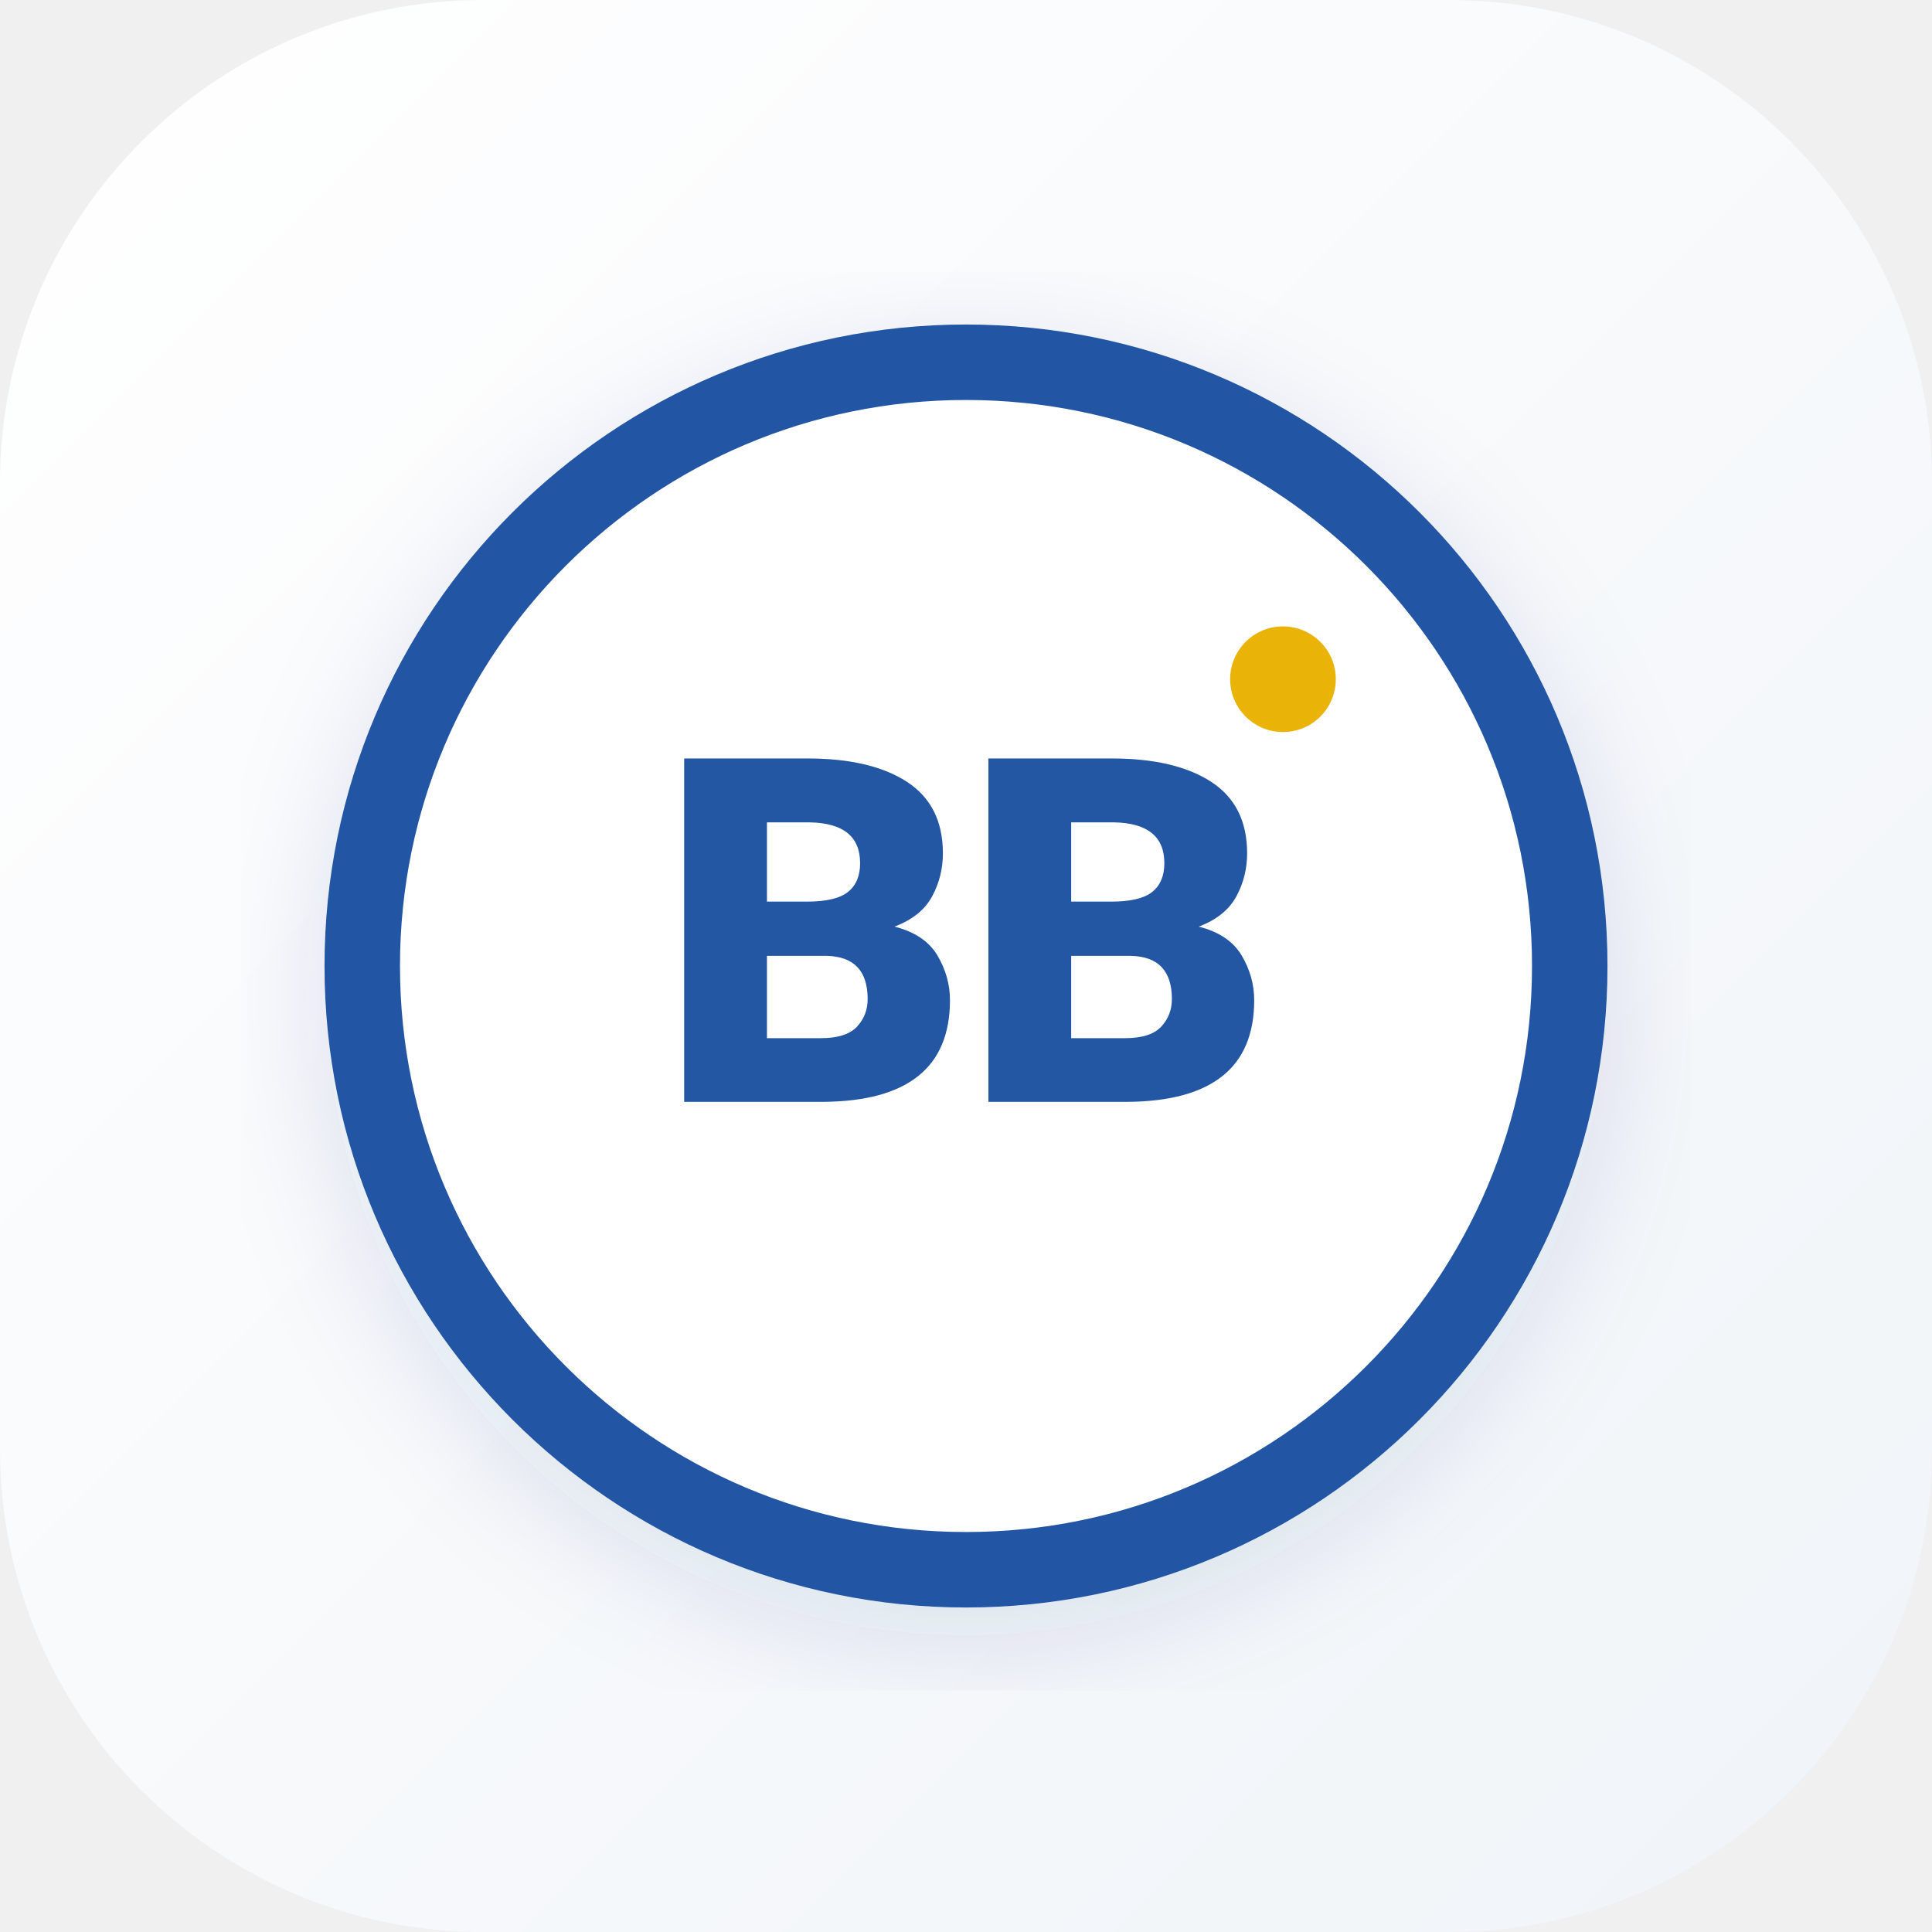
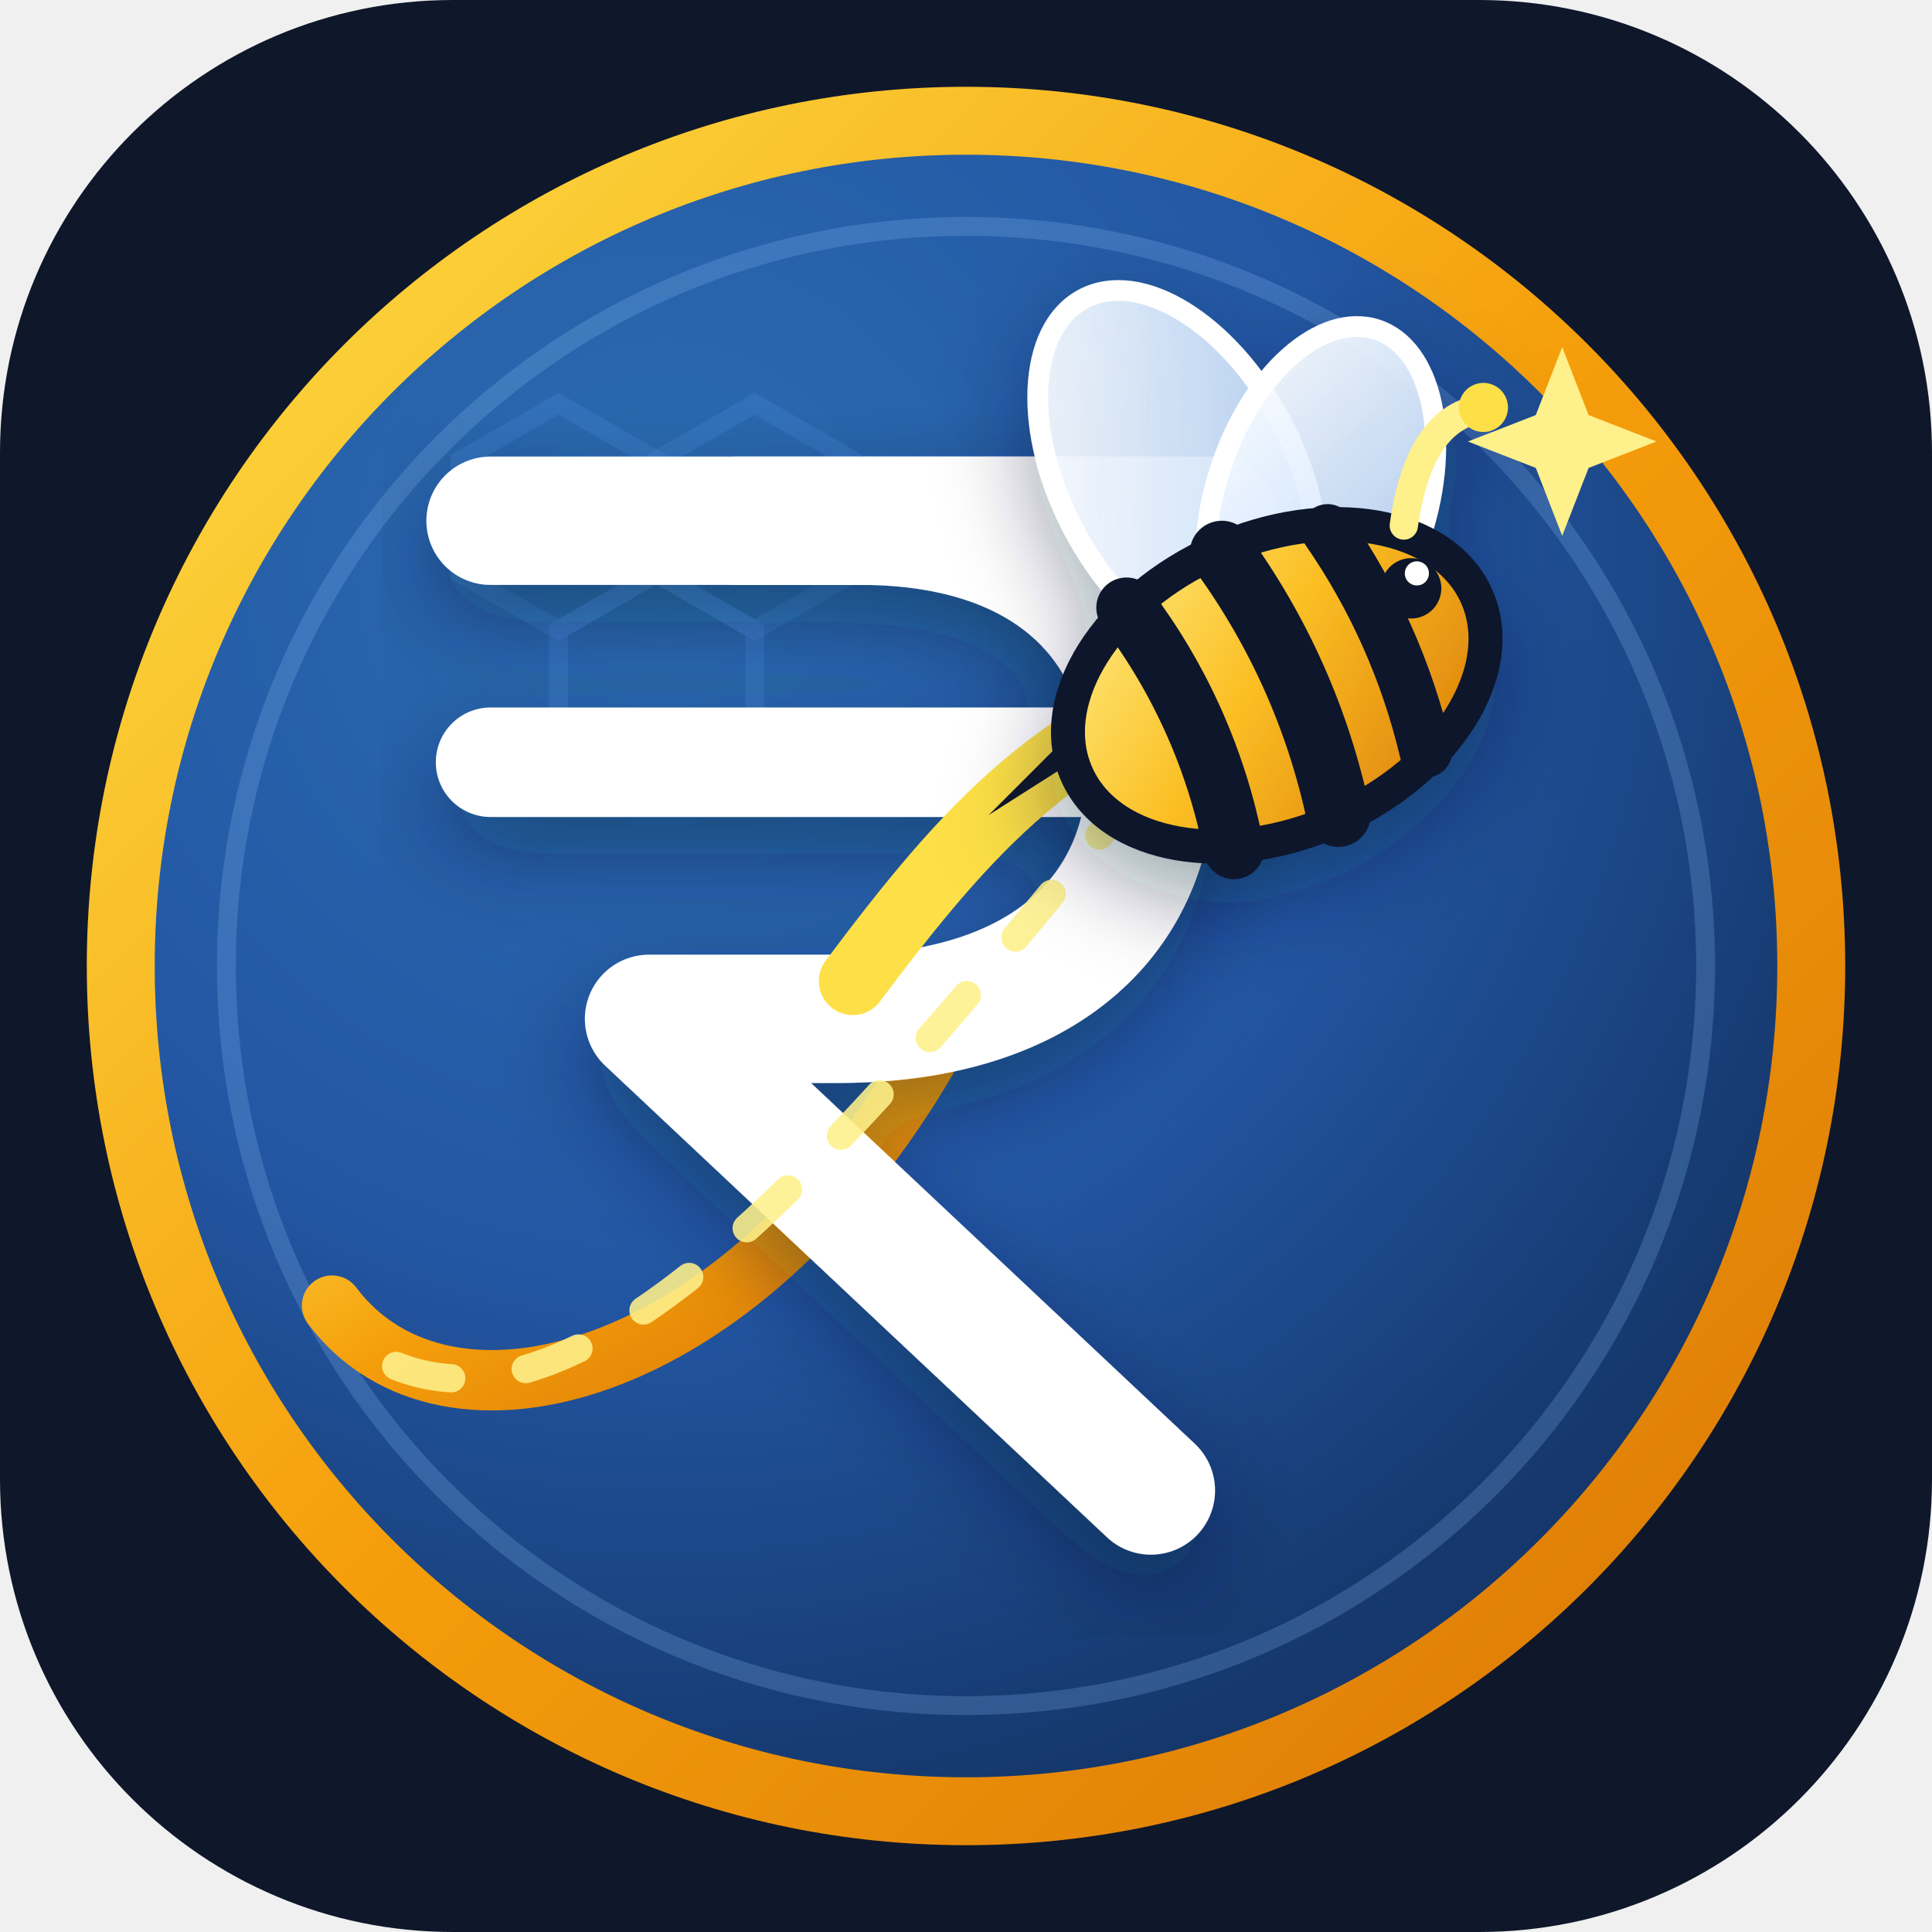
<svg xmlns="http://www.w3.org/2000/svg" viewBox="0 0 512 512" width="512" height="512">
  <defs>
-     <linearGradient id="bg-grad" x1="0%" y1="0%" x2="100%" y2="100%">
-       <stop offset="0%" stop-color="#FFFFFF" />
-       <stop offset="100%" stop-color="#F0F4F8" />
+     <radialGradient id="medallion-bg" cx="32%" cy="26%" r="76%">
+       <stop offset="0%" stop-color="#2B6CB0" />
+       <stop offset="55%" stop-color="#2357A4" />
+       <stop offset="100%" stop-color="#15376B" />
+     </radialGradient>
+     <linearGradient id="gold-rim" x1="0%" y1="0%" x2="100%" y2="100%">
+       <stop offset="0%" stop-color="#FDE047" />
+       <stop offset="50%" stop-color="#F59E0B" />
+       <stop offset="100%" stop-color="#D97706" />
    </linearGradient>
-     <filter id="shadow" x="-10%" y="-10%" width="120%" height="120%">
-       <feDropShadow dx="0" dy="8" stdDeviation="16" flood-color="#1E3A8A" flood-opacity="0.12" />
+     <linearGradient id="bee-gold" x1="0%" y1="0%" x2="100%" y2="100%">
+       <stop offset="0%" stop-color="#FEF08A" />
+       <stop offset="45%" stop-color="#FBBF24" />
+       <stop offset="100%" stop-color="#D97706" />
+     </linearGradient>
+     <linearGradient id="wing-pearl" x1="0%" y1="0%" x2="100%" y2="100%">
+       <stop offset="0%" stop-color="#FFFFFF" stop-opacity="0.96" />
+       <stop offset="100%" stop-color="#BFDBFE" stop-opacity="0.82" />
+     </linearGradient>
+     <filter id="drop-shadow" x="-15%" y="-15%" width="130%" height="130%">
+       <feDropShadow dx="0" dy="10" stdDeviation="12" flood-color="#091936" flood-opacity="0.38" />
    </filter>
  </defs>
-   <rect width="512" height="512" rx="128" fill="url(#bg-grad)" />
-   <circle cx="256" cy="256" r="160" fill="#FFFFFF" stroke="#2357A4" stroke-width="20" filter="url(#shadow)" />
-   <text x="256" y="292" font-family="-apple-system, BlinkMacSystemFont, 'Segoe UI', Roboto, Helvetica, Arial, sans-serif" font-size="128" font-weight="800" fill="#2357A4" text-anchor="middle" letter-spacing="-2">BB</text>
-   <circle cx="340" cy="180" r="14" fill="#EAB308" />
+   <rect width="512" height="512" rx="120" fill="#0F172A" />
+   <circle cx="256" cy="256" r="224" fill="url(#medallion-bg)" stroke="url(#gold-rim)" stroke-width="18" />
+   <circle cx="256" cy="256" r="196" fill="none" stroke="#93C5FD" stroke-opacity="0.22" stroke-width="5" />
+   <g stroke="#60A5FA" stroke-opacity="0.16" stroke-width="5" fill="none">
+     <polygon points="122,122 148,107 174,122 174,152 148,167 122,152" />
+     <polygon points="174,122 200,107 226,122 226,152 200,167 174,152" />
+     <polygon points="148,167 174,152 200,167 200,197 174,212 148,197" />
+   </g>
+   <path d="M 88 346 C 118 386, 196 366, 246 280" fill="none" stroke="url(#gold-rim)" stroke-width="16" stroke-linecap="round" />
+   <g filter="url(#drop-shadow)">
+     <path d="M 130 138 H 322" stroke="#FFFFFF" stroke-width="34" stroke-linecap="round" />
+     <path d="M 130 202 H 306" stroke="#FFFFFF" stroke-width="29" stroke-linecap="round" />
+     <path d="M 195 138 H 228 C 280 138, 305 167, 305 204 C 305 241, 278 270, 222 270 H 172 L 305 395" fill="none" stroke="#FFFFFF" stroke-width="34" stroke-linecap="round" stroke-linejoin="round" />
+   </g>
+   <path d="M 226 260 C 256 220, 282 190, 332 178" fill="none" stroke="#FDE047" stroke-width="18" stroke-linecap="round" />
+   <path d="M 105 362 C 165 386, 246 276, 322 184" fill="none" stroke="#FEF08A" stroke-width="7.5" stroke-dasharray="15 20" stroke-linecap="round" opacity="0.88" />
+   <path d="M 230 138 H 312" stroke="#FFFFFF" stroke-width="34" stroke-linecap="round" />
+   <g filter="url(#drop-shadow)">
+     <ellipse cx="312" cy="126" rx="31" ry="53" transform="rotate(-28 312 126)" fill="url(#wing-pearl)" stroke="#FFFFFF" stroke-width="5.5" />
+     <ellipse cx="350" cy="133" rx="28" ry="48" transform="rotate(18 350 133)" fill="url(#wing-pearl)" stroke="#FFFFFF" stroke-width="5.5" />
+     <path d="M 284 202 L 262 216 L 290 188 Z" fill="#0F172A" />
+     <g transform="rotate(-24 342 180)">
+       <ellipse cx="338" cy="180" rx="58" ry="39" fill="url(#bee-gold)" stroke="#0F172A" stroke-width="9" />
+       <path d="M 310 145 Q 318 180 310 215" stroke="#0F172A" stroke-width="16" stroke-linecap="round" fill="none" />
+       <path d="M 339 142 Q 347 180 339 218" stroke="#0F172A" stroke-width="17" stroke-linecap="round" fill="none" />
+       <path d="M 367 148 Q 373 180 367 212" stroke="#0F172A" stroke-width="14" stroke-linecap="round" fill="none" />
+       <circle cx="381" cy="171" r="8" fill="#0F172A" />
+       <circle cx="384" cy="168" r="3.2" fill="#FFFFFF" />
+       <path d="M 386 155 Q 401 131 417 135" fill="none" stroke="#FEF08A" stroke-width="7.5" stroke-linecap="round" />
+       <circle cx="418" cy="135" r="6.5" fill="#FDE047" />
+     </g>
+   </g>
+   <path d="M 414 92 L 421 110 L 439 117 L 421 124 L 414 142 L 407 124 L 389 117 L 407 110 Z" fill="#FEF08A" />
</svg>
